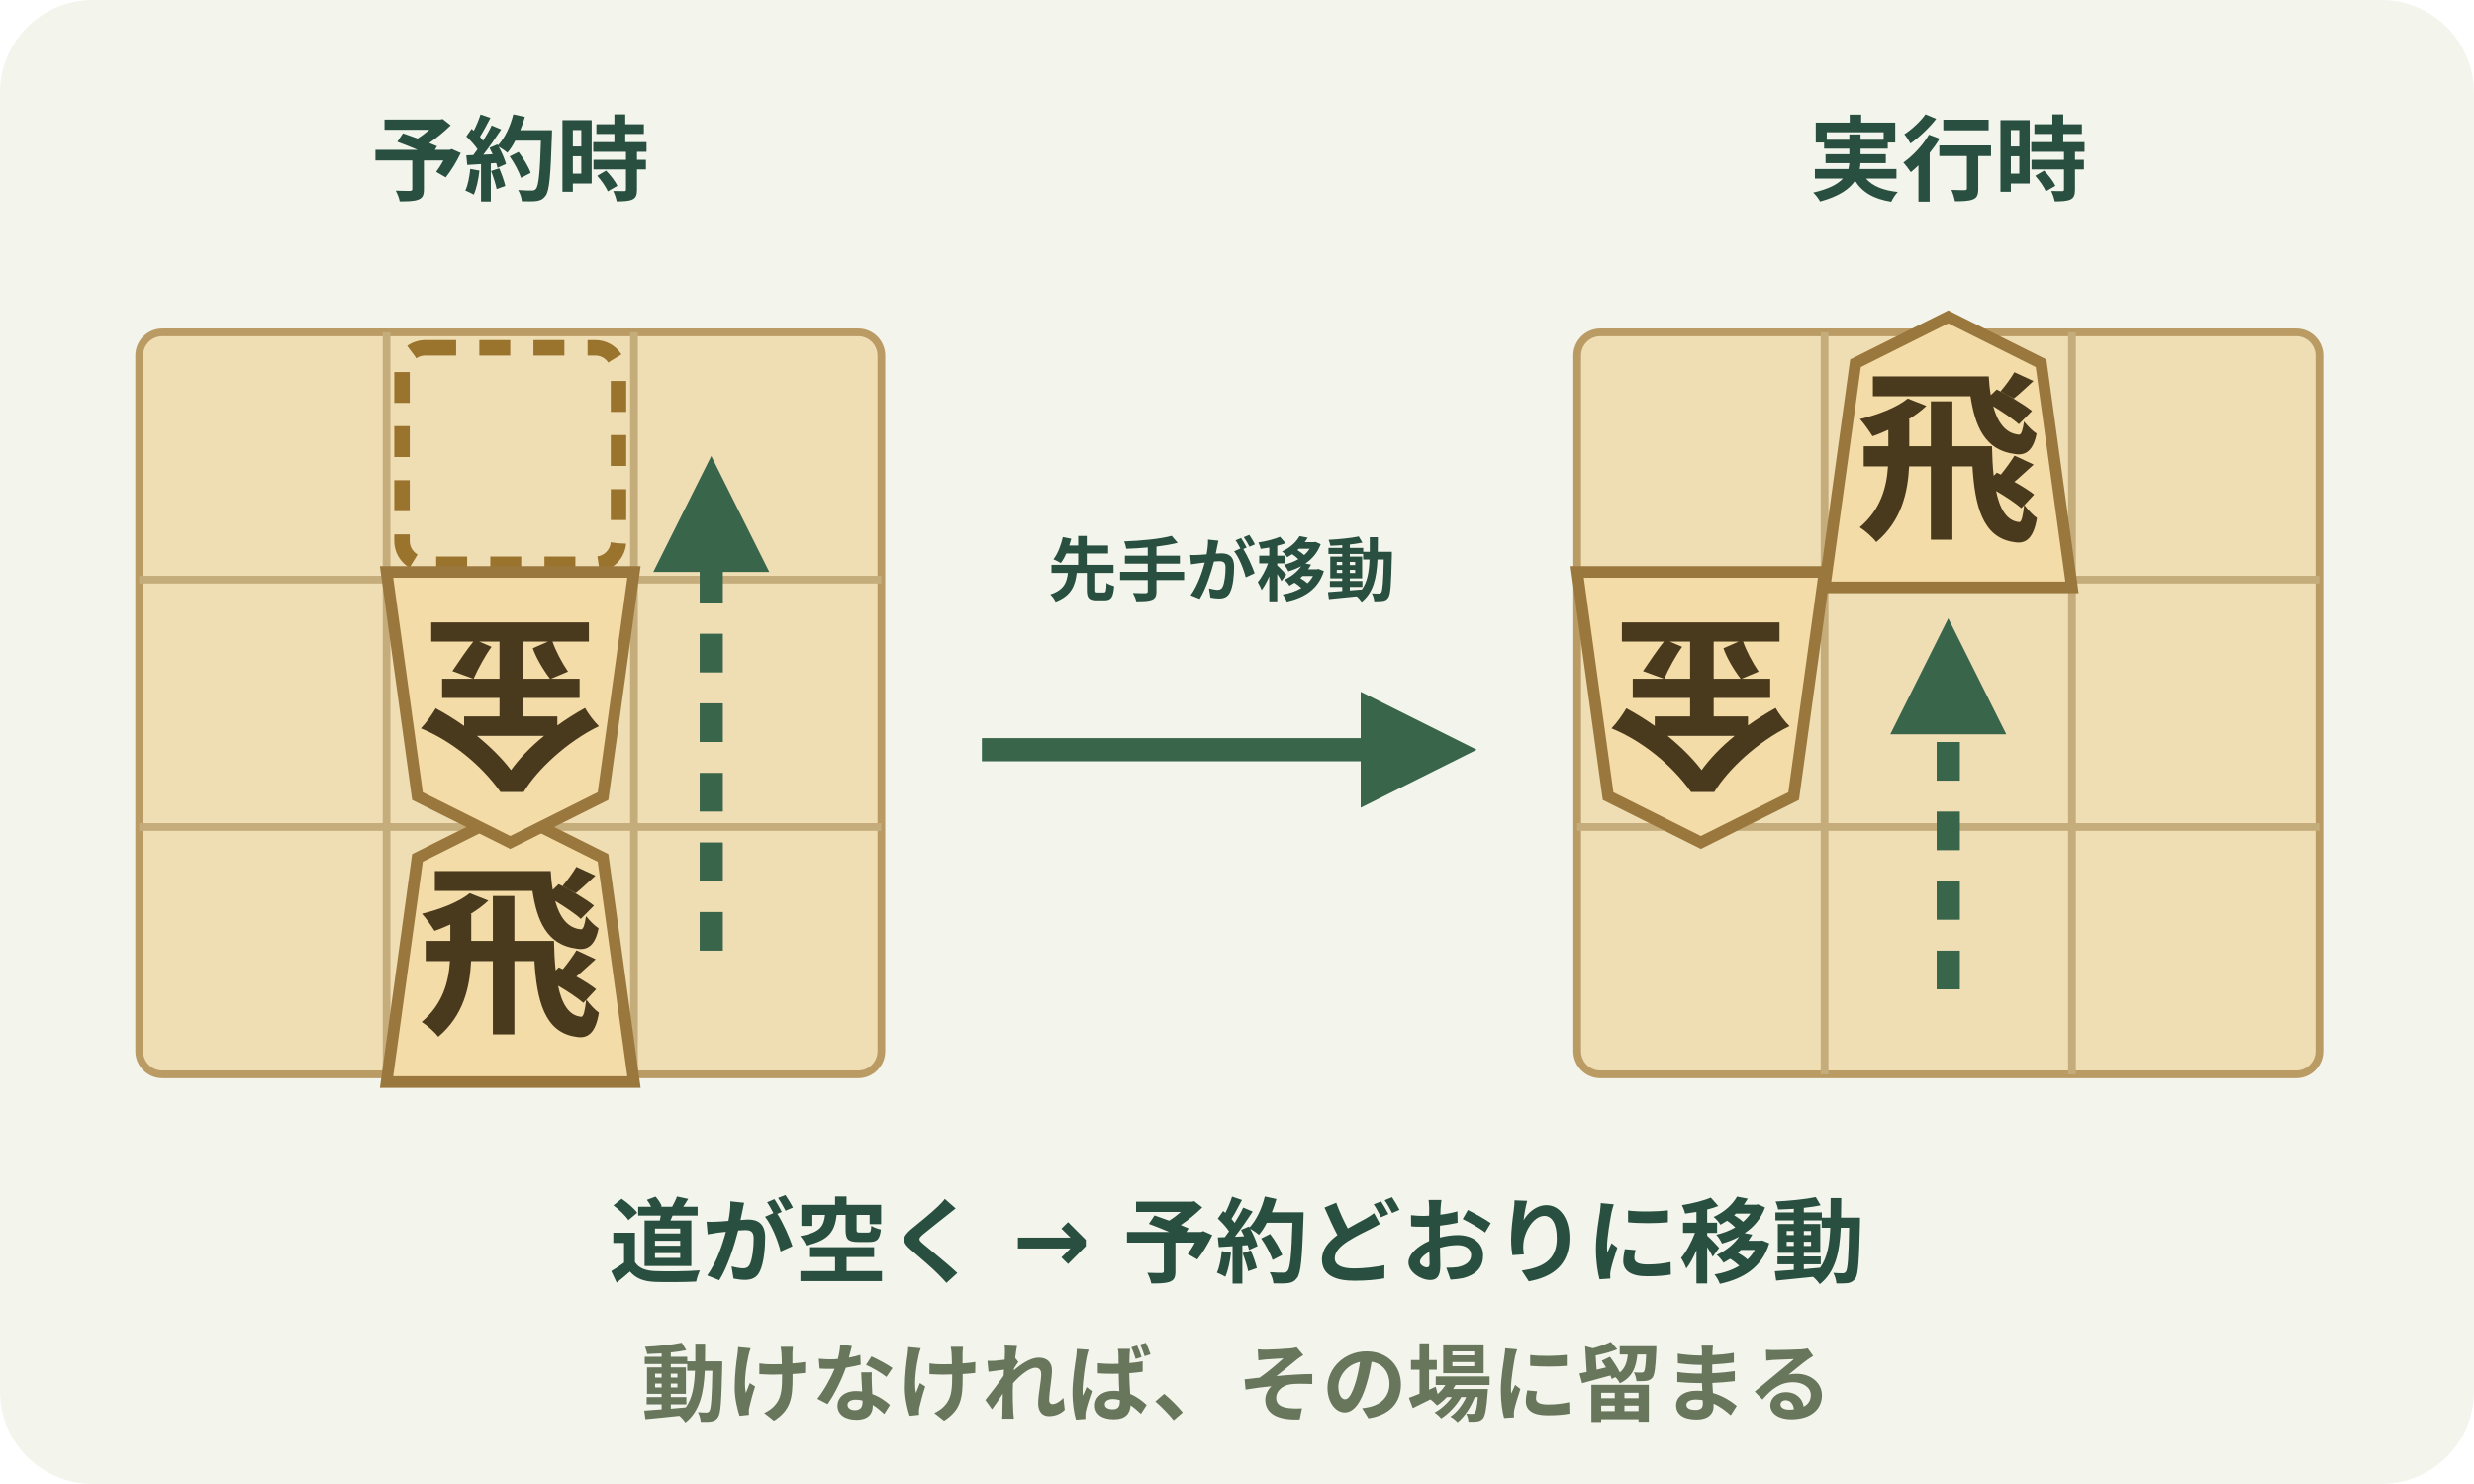
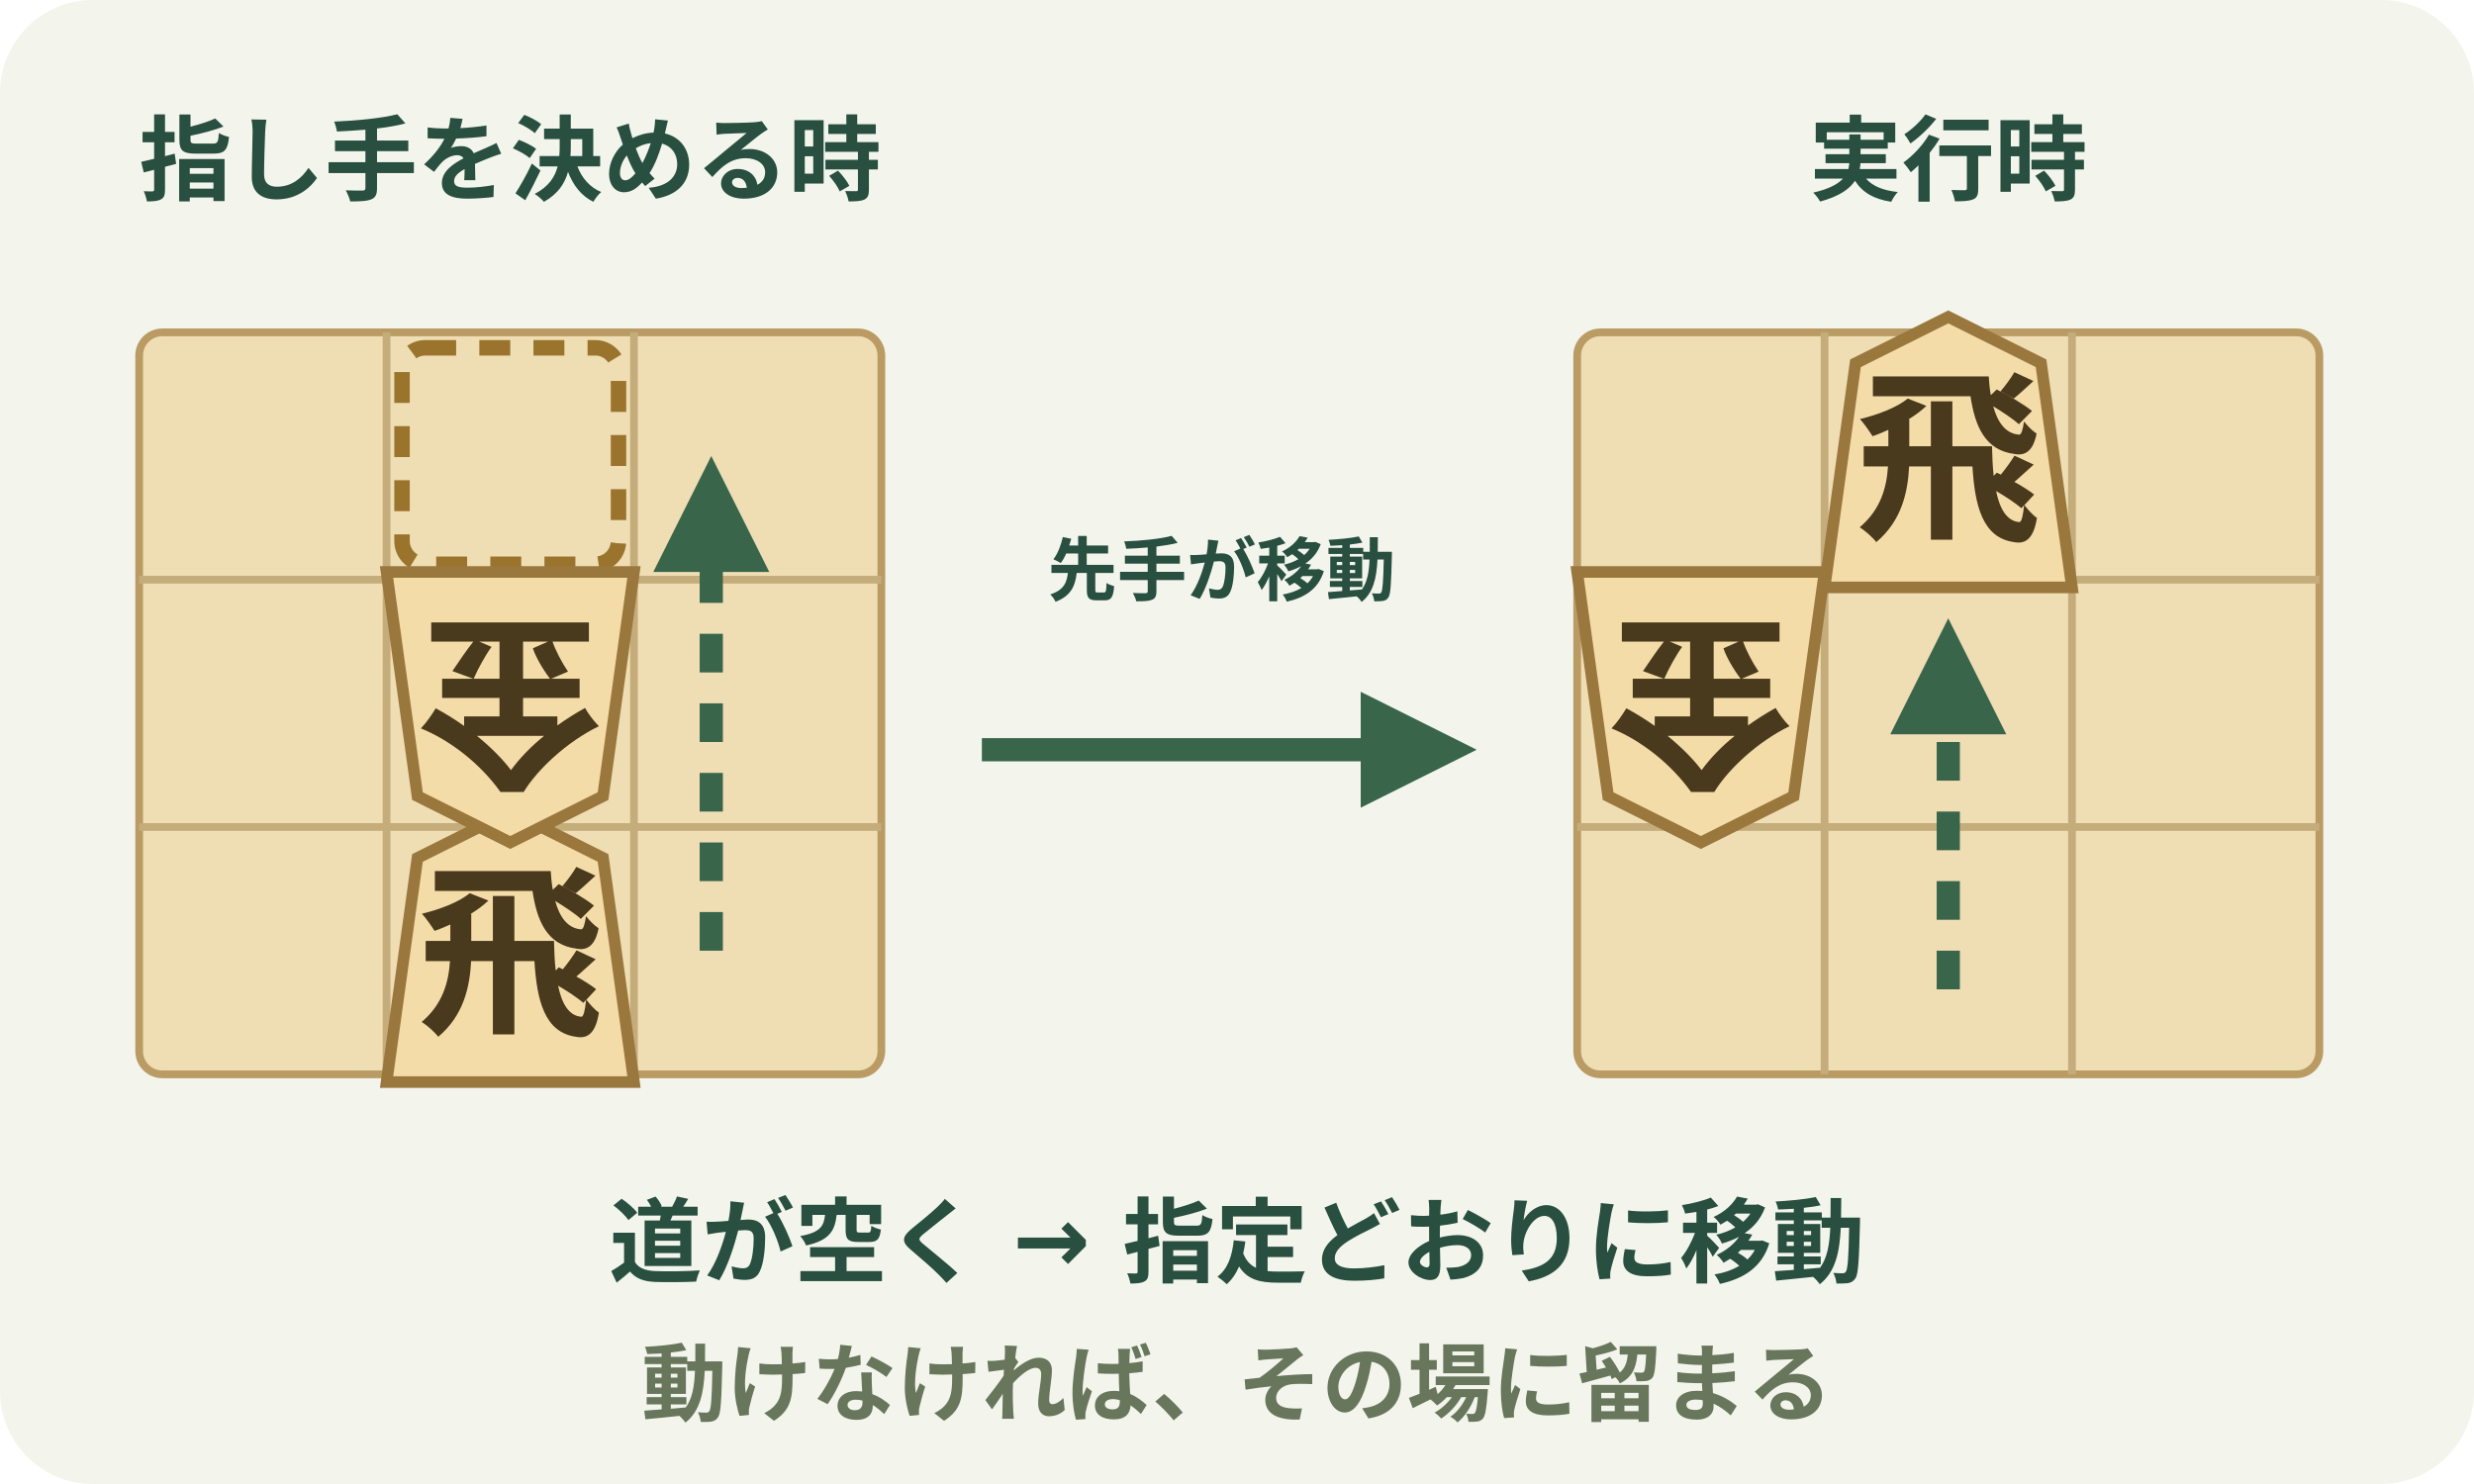
<svg xmlns="http://www.w3.org/2000/svg" viewBox="0 0 320 192" role="img" aria-labelledby="title desc">
  <defs>
    <marker id="tip" viewBox="0 0 10 10" refX="8" refY="5" markerWidth="5" markerHeight="5" orient="auto-start-reverse">
      <path d="M0 0L10 5L0 10Z" fill="#39654b" />
    </marker>
  </defs>
  <rect width="320" height="192" rx="12" fill="#f3f5ed" />
  <g font-family="sans-serif">
-     <text x="66" y="25" text-anchor="middle" font-size="12" font-weight="600" fill="#284f40">予約時</text>
+     <text x="66" y="25" text-anchor="middle" font-size="12" font-weight="600" fill="#284f40">指し手を決める時</text>
    <text x="252" y="25" text-anchor="middle" font-size="12" font-weight="600" fill="#284f40">実行時</text>
    <rect x="18" y="43" width="96" height="96" rx="3" fill="#efddb4" stroke="#ba9b64" />
    <path d="M50 43v96" stroke="#c5ac7b" />
    <path d="M82 43v96" stroke="#c5ac7b" />
    <path d="M18 75h96" stroke="#c5ac7b" />
    <path d="M18 107h96" stroke="#c5ac7b" />
    <rect x="204" y="43" width="96" height="96" rx="3" fill="#efddb4" stroke="#ba9b64" />
    <path d="M236 43v96" stroke="#c5ac7b" />
    <path d="M268 43v96" stroke="#c5ac7b" />
    <path d="M204 75h96" stroke="#c5ac7b" />
    <path d="M204 107h96" stroke="#c5ac7b" />
    <rect x="52" y="45" width="28" height="28" rx="3" fill="none" stroke="#9a732d" stroke-width="2" stroke-dasharray="4 3" />
    <g transform="translate(66 123)" opacity="1">
      <path d="M0 -18 L12 -12 L16 17 L-16 17 L-12 -12 Z" fill="#f4dca8" stroke="#9a783d" stroke-width="1.5" />
      <text x="0" y="9" text-anchor="middle" font-family="serif" font-size="24" font-weight="700" fill="#49391d">飛</text>
    </g>
    <g transform="translate(66 91) rotate(180)" opacity="1">
      <path d="M0 -18 L12 -12 L16 17 L-16 17 L-12 -12 Z" fill="#f4dca8" stroke="#9a783d" stroke-width="1.5" />
      <text x="0" y="9" text-anchor="middle" font-family="serif" font-size="24" font-weight="700" fill="#49391d">金</text>
    </g>
    <path d="M92 123 L92 62" fill="none" stroke="#39654b" stroke-width="3" stroke-dasharray="5 4" marker-end="url(#tip)" />
    <path d="M127 97 L188 97" fill="none" stroke="#39654b" stroke-width="3" marker-end="url(#tip)" />
    <text x="158" y="77" text-anchor="middle" font-size="9" font-weight="600" fill="#284f40">先手が移動</text>
    <g transform="translate(220 91) rotate(180)" opacity="1">
      <path d="M0 -18 L12 -12 L16 17 L-16 17 L-12 -12 Z" fill="#f4dca8" stroke="#9a783d" stroke-width="1.5" />
      <text x="0" y="9" text-anchor="middle" font-family="serif" font-size="24" font-weight="700" fill="#49391d">金</text>
    </g>
    <g transform="translate(252 59)" opacity="1">
      <path d="M0 -18 L12 -12 L16 17 L-16 17 L-12 -12 Z" fill="#f4dca8" stroke="#9a783d" stroke-width="1.5" />
      <text x="0" y="9" text-anchor="middle" font-family="serif" font-size="24" font-weight="700" fill="#49391d">飛</text>
    </g>
    <path d="M252 128 L252 83" fill="none" stroke="#39654b" stroke-width="3" stroke-dasharray="5 4" marker-end="url(#tip)" />
-     <text x="160" y="165" text-anchor="middle" font-size="12" font-weight="600" fill="#284f40">道が空く → 予約どおりに移動</text>
+     <text x="160" y="165" text-anchor="middle" font-size="12" font-weight="600" fill="#284f40">道が空く → 指定どおりに移動</text>
    <text x="160" y="183" text-anchor="middle" font-size="11" font-weight="600" fill="#68765c">動けなければ、その場に留まる</text>
  </g>
</svg>
